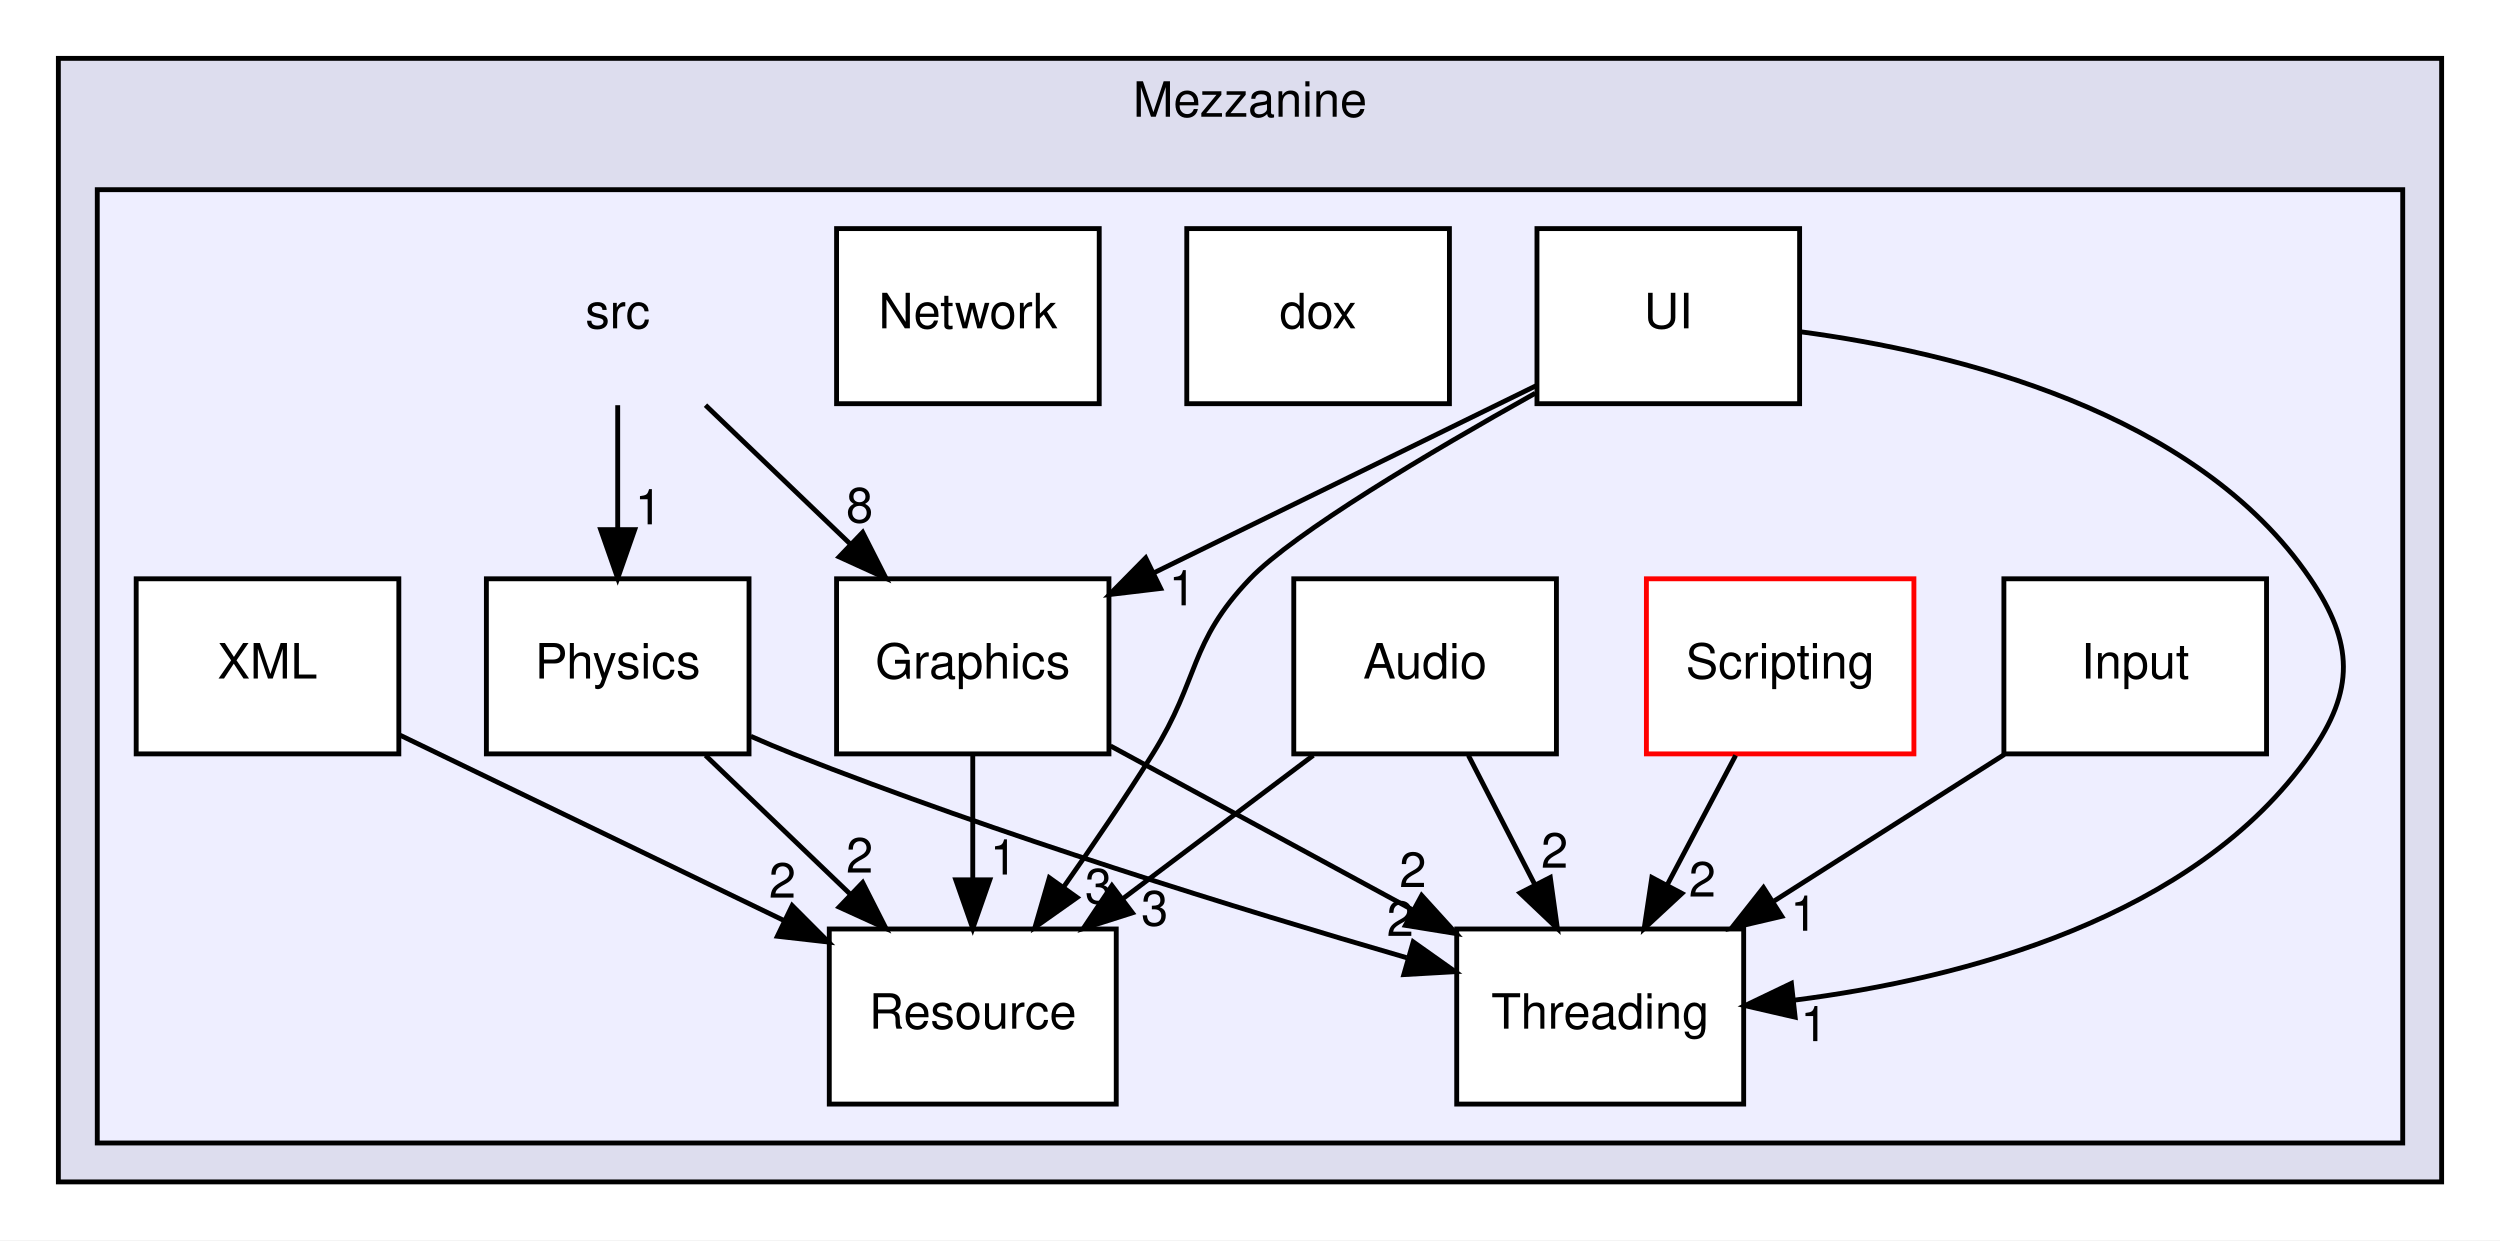
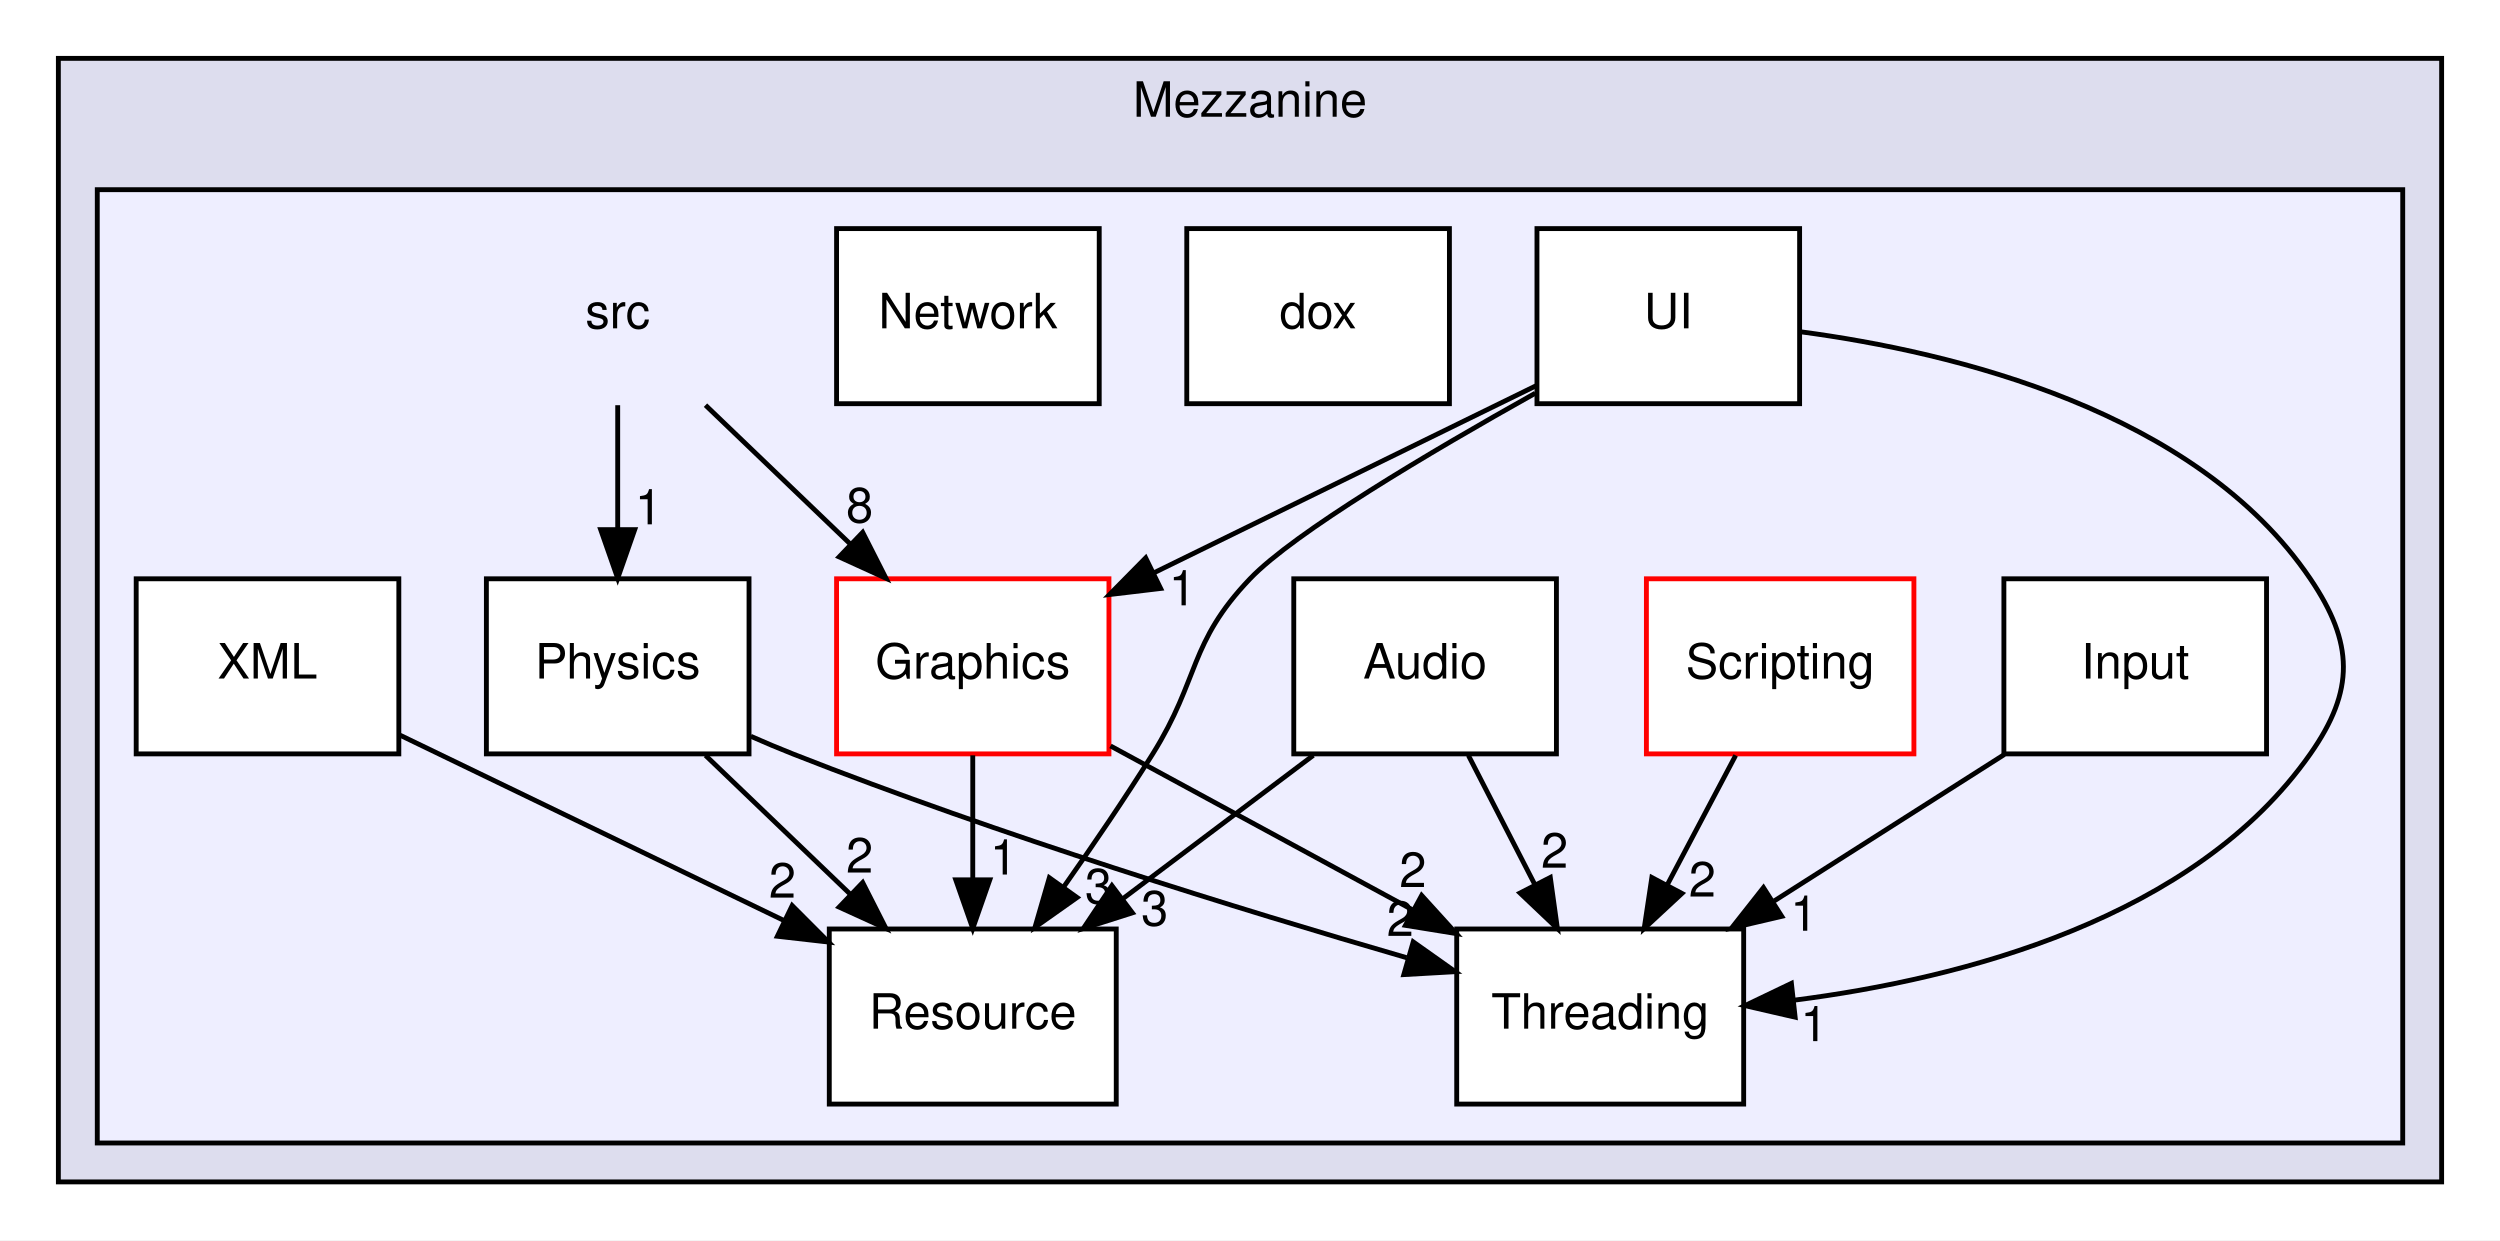
<svg xmlns="http://www.w3.org/2000/svg" xmlns:xlink="http://www.w3.org/1999/xlink" width="514pt" height="255pt" viewBox="0.00 0.00 514.00 255.00">
  <g id="graph0" class="graph" transform="scale(1 1) rotate(0) translate(4 251)">
    <polygon fill="white" stroke="none" points="-4,4 -4,-251 510,-251 510,4 -4,4" />
    <g id="clust1" class="cluster">
      <g id="a_clust1">
        <a xlink:href="dir_021d69302906b545217961d4ca84f5c7.html" target="_top" xlink:title="Mezzanine">
          <polygon fill="#ddddee" stroke="black" points="8,-8 8,-239 498,-239 498,-8 8,-8" />
          <text text-anchor="middle" x="253" y="-227" font-family="Helvetica,sans-Serif" font-size="10.00">Mezzanine</text>
        </a>
      </g>
    </g>
    <g id="clust2" class="cluster">
      <g id="a_clust2">
        <a xlink:href="dir_cc93f90b272ab44c0387b2c8bf4b5df4.html" target="_top">
          <polygon fill="#eeeeff" stroke="black" points="16,-16 16,-212 490,-212 490,-16 16,-16" />
        </a>
      </g>
    </g>
    <g id="node1" class="node">
      <text text-anchor="middle" x="123" y="-183.5" font-family="Helvetica,sans-Serif" font-size="10.00">src</text>
    </g>
    <g id="node4" class="node">
      <g id="a_node4">
        <a xlink:href="dir_1ff353aa92d1ea019139d617adb16ad9.html" target="_top" xlink:title="Graphics">
-           <polygon fill="white" stroke="black" points="224,-132 168,-132 168,-96 224,-96 224,-132" />
+           <polygon fill="white" stroke="red" points="224,-132 168,-132 168,-96 224,-96 224,-132" />
          <text text-anchor="middle" x="196" y="-111.5" font-family="Helvetica,sans-Serif" font-size="10.00">Graphics</text>
        </a>
      </g>
    </g>
    <g id="edge13" class="edge">
      <path fill="none" stroke="black" d="M141.045,-167.697C150.062,-159.05 161.118,-148.449 170.943,-139.027" />
      <polygon fill="black" stroke="black" points="173.367,-141.552 178.163,-132.104 168.522,-136.499 173.367,-141.552" />
      <g id="a_edge13-headlabel">
        <a xlink:href="dir_000001_000004.html" target="_top" xlink:title="8">
          <text text-anchor="middle" x="172.738" y="-143.589" font-family="Helvetica,sans-Serif" font-size="10.00">8</text>
        </a>
      </g>
    </g>
    <g id="node7" class="node">
      <g id="a_node7">
        <a xlink:href="dir_3d73ab967f5206e7a8ae35228adc0952.html" target="_top" xlink:title="Physics">
          <polygon fill="white" stroke="black" points="150,-132 96,-132 96,-96 150,-96 150,-132" />
          <text text-anchor="middle" x="123" y="-111.5" font-family="Helvetica,sans-Serif" font-size="10.00">Physics</text>
        </a>
      </g>
    </g>
    <g id="edge14" class="edge">
      <path fill="none" stroke="black" d="M123,-167.697C123,-159.983 123,-150.712 123,-142.112" />
      <polygon fill="black" stroke="black" points="126.5,-142.104 123,-132.104 119.5,-142.104 126.5,-142.104" />
      <g id="a_edge14-headlabel">
-         <a xlink:href="dir_000001_000007.html" target="_top" xlink:title="1">
+         <a xlink:href="dir_000001_000010.html" target="_top" xlink:title="1">
          <text text-anchor="middle" x="129.339" y="-143.199" font-family="Helvetica,sans-Serif" font-size="10.00">1</text>
        </a>
      </g>
    </g>
    <g id="node2" class="node">
      <g id="a_node2">
        <a xlink:href="dir_bbd713d17e83f0ceb324a704853c354d.html" target="_top" xlink:title="Audio">
          <polygon fill="white" stroke="black" points="316,-132 262,-132 262,-96 316,-96 316,-132" />
          <text text-anchor="middle" x="289" y="-111.5" font-family="Helvetica,sans-Serif" font-size="10.00">Audio</text>
        </a>
      </g>
    </g>
    <g id="node8" class="node">
      <g id="a_node8">
        <a xlink:href="dir_080eedfb14efa770904c5aeb22412027.html" target="_top" xlink:title="Resource">
          <polygon fill="white" stroke="black" points="225.5,-60 166.5,-60 166.5,-24 225.5,-24 225.5,-60" />
          <text text-anchor="middle" x="196" y="-39.5" font-family="Helvetica,sans-Serif" font-size="10.00">Resource</text>
        </a>
      </g>
    </g>
    <g id="edge10" class="edge">
      <path fill="none" stroke="black" d="M266.011,-95.697C254.186,-86.796 239.608,-75.823 226.821,-66.199" />
      <polygon fill="black" stroke="black" points="228.819,-63.322 218.724,-60.104 224.609,-68.915 228.819,-63.322" />
      <g id="a_edge10-headlabel">
-         <a xlink:href="dir_000002_000009.html" target="_top" xlink:title="3">
+         <a xlink:href="dir_000002_000012.html" target="_top" xlink:title="3">
          <text text-anchor="middle" x="233.398" y="-60.715" font-family="Helvetica,sans-Serif" font-size="10.00">3</text>
        </a>
      </g>
    </g>
    <g id="node10" class="node">
      <g id="a_node10">
        <a xlink:href="dir_d744666d86f793aa03ae3670409ac462.html" target="_top" xlink:title="Threading">
          <polygon fill="white" stroke="black" points="354.5,-60 295.5,-60 295.5,-24 354.5,-24 354.5,-60" />
          <text text-anchor="middle" x="325" y="-39.5" font-family="Helvetica,sans-Serif" font-size="10.00">Threading</text>
        </a>
      </g>
    </g>
    <g id="edge11" class="edge">
      <path fill="none" stroke="black" d="M297.899,-95.697C301.997,-87.728 306.949,-78.1 311.493,-69.264" />
      <polygon fill="black" stroke="black" points="314.742,-70.598 316.203,-60.104 308.517,-67.397 314.742,-70.598" />
      <g id="a_edge11-headlabel">
-         <a xlink:href="dir_000002_000012.html" target="_top" xlink:title="2">
+         <a xlink:href="dir_000002_000015.html" target="_top" xlink:title="2">
          <text text-anchor="middle" x="315.623" y="-72.593" font-family="Helvetica,sans-Serif" font-size="10.00">2</text>
        </a>
      </g>
    </g>
    <g id="node3" class="node">
      <g id="a_node3">
        <a xlink:href="dir_74c56e933144d6aff79dbcffc2c1ec57.html" target="_top" xlink:title="dox">
          <polygon fill="white" stroke="black" points="294,-204 240,-204 240,-168 294,-168 294,-204" />
          <text text-anchor="middle" x="267" y="-183.5" font-family="Helvetica,sans-Serif" font-size="10.00">dox</text>
        </a>
      </g>
    </g>
    <g id="edge5" class="edge">
      <path fill="none" stroke="black" d="M196,-95.697C196,-87.983 196,-78.713 196,-70.112" />
      <polygon fill="black" stroke="black" points="199.5,-70.104 196,-60.104 192.5,-70.104 199.5,-70.104" />
      <g id="a_edge5-headlabel">
-         <a xlink:href="dir_000004_000009.html" target="_top" xlink:title="1">
+         <a xlink:href="dir_000004_000012.html" target="_top" xlink:title="1">
          <text text-anchor="middle" x="202.339" y="-71.199" font-family="Helvetica,sans-Serif" font-size="10.00">1</text>
        </a>
      </g>
    </g>
    <g id="edge6" class="edge">
      <path fill="none" stroke="black" d="M224.31,-97.638C242.575,-87.727 266.566,-74.708 286.549,-63.865" />
      <polygon fill="black" stroke="black" points="288.292,-66.901 295.412,-59.055 284.954,-60.748 288.292,-66.901" />
      <g id="a_edge6-headlabel">
-         <a xlink:href="dir_000004_000012.html" target="_top" xlink:title="2">
+         <a xlink:href="dir_000004_000015.html" target="_top" xlink:title="2">
          <text text-anchor="middle" x="286.487" y="-68.611" font-family="Helvetica,sans-Serif" font-size="10.00">2</text>
        </a>
      </g>
    </g>
    <g id="node5" class="node">
      <g id="a_node5">
        <a xlink:href="dir_7fc95268f9f0a252ebdb1596741243a7.html" target="_top" xlink:title="Input">
          <polygon fill="white" stroke="black" points="462,-132 408,-132 408,-96 462,-96 462,-132" />
          <text text-anchor="middle" x="435" y="-111.5" font-family="Helvetica,sans-Serif" font-size="10.00">Input</text>
        </a>
      </g>
    </g>
    <g id="edge4" class="edge">
      <path fill="none" stroke="black" d="M408.091,-95.876C393.842,-86.808 376.154,-75.552 360.764,-65.759" />
      <polygon fill="black" stroke="black" points="362.328,-62.606 352.012,-60.19 358.57,-68.511 362.328,-62.606" />
      <g id="a_edge4-headlabel">
-         <a xlink:href="dir_000005_000012.html" target="_top" xlink:title="1">
+         <a xlink:href="dir_000008_000015.html" target="_top" xlink:title="1">
          <text text-anchor="middle" x="366.885" y="-59.64" font-family="Helvetica,sans-Serif" font-size="10.00">1</text>
        </a>
      </g>
    </g>
    <g id="node6" class="node">
      <g id="a_node6">
        <a xlink:href="dir_98544235113e760f8bf1ae8f84b7fb39.html" target="_top" xlink:title="Network">
          <polygon fill="white" stroke="black" points="222,-204 168,-204 168,-168 222,-168 222,-204" />
          <text text-anchor="middle" x="195" y="-183.5" font-family="Helvetica,sans-Serif" font-size="10.00">Network</text>
        </a>
      </g>
    </g>
    <g id="edge7" class="edge">
      <path fill="none" stroke="black" d="M141.045,-95.697C150.062,-87.05 161.118,-76.449 170.943,-67.027" />
      <polygon fill="black" stroke="black" points="173.367,-69.552 178.163,-60.104 168.522,-64.499 173.367,-69.552" />
      <g id="a_edge7-headlabel">
-         <a xlink:href="dir_000007_000009.html" target="_top" xlink:title="2">
+         <a xlink:href="dir_000010_000012.html" target="_top" xlink:title="2">
          <text text-anchor="middle" x="172.738" y="-71.589" font-family="Helvetica,sans-Serif" font-size="10.00">2</text>
        </a>
      </g>
    </g>
    <g id="edge8" class="edge">
      <path fill="none" stroke="black" d="M150.353,-99.626C153.25,-98.348 156.17,-97.114 159,-96 201.347,-79.326 251.248,-63.946 285.202,-54.098" />
      <polygon fill="black" stroke="black" points="286.557,-57.35 295.201,-51.224 284.623,-50.622 286.557,-57.35" />
      <g id="a_edge8-headlabel">
-         <a xlink:href="dir_000007_000012.html" target="_top" xlink:title="2">
+         <a xlink:href="dir_000010_000015.html" target="_top" xlink:title="2">
          <text text-anchor="middle" x="283.887" y="-58.572" font-family="Helvetica,sans-Serif" font-size="10.00">2</text>
        </a>
      </g>
    </g>
    <g id="node9" class="node">
      <g id="a_node9">
        <a xlink:href="dir_3bf2fb91187c2e26d476ef45ff4f31d7.html" target="_top" xlink:title="Scripting">
          <polygon fill="white" stroke="red" points="389.5,-132 334.5,-132 334.5,-96 389.5,-96 389.5,-132" />
          <text text-anchor="middle" x="362" y="-111.5" font-family="Helvetica,sans-Serif" font-size="10.00">Scripting</text>
        </a>
      </g>
    </g>
    <g id="edge12" class="edge">
      <path fill="none" stroke="black" d="M352.854,-95.697C348.597,-87.644 343.444,-77.894 338.734,-68.982" />
      <polygon fill="black" stroke="black" points="341.808,-67.31 334.041,-60.104 335.62,-70.581 341.808,-67.31" />
      <g id="a_edge12-headlabel">
-         <a xlink:href="dir_000010_000012.html" target="_top" xlink:title="2">
+         <a xlink:href="dir_000013_000015.html" target="_top" xlink:title="2">
          <text text-anchor="middle" x="345.998" y="-66.661" font-family="Helvetica,sans-Serif" font-size="10.00">2</text>
        </a>
      </g>
    </g>
    <g id="node11" class="node">
      <g id="a_node11">
        <a xlink:href="dir_f30bcc4f0680bd1782c65a19eaf7a1bf.html" target="_top" xlink:title="UI">
          <polygon fill="white" stroke="black" points="366,-204 312,-204 312,-168 366,-168 366,-204" />
          <text text-anchor="middle" x="339" y="-183.5" font-family="Helvetica,sans-Serif" font-size="10.00">UI</text>
        </a>
      </g>
    </g>
    <g id="edge2" class="edge">
      <path fill="none" stroke="black" d="M311.766,-171.669C289.491,-160.765 257.765,-145.235 233.158,-133.189" />
      <polygon fill="black" stroke="black" points="234.63,-130.013 224.11,-128.76 231.552,-136.3 234.63,-130.013" />
      <g id="a_edge2-headlabel">
-         <a xlink:href="dir_000008_000004.html" target="_top" xlink:title="1">
+         <a xlink:href="dir_000011_000004.html" target="_top" xlink:title="1">
          <text text-anchor="middle" x="239.107" y="-126.543" font-family="Helvetica,sans-Serif" font-size="10.00">1</text>
        </a>
      </g>
    </g>
    <g id="edge1" class="edge">
      <path fill="none" stroke="black" d="M311.651,-170.156C290.052,-158.071 262.088,-141.509 253,-132 240.353,-118.768 242.696,-111.524 233,-96 227.293,-86.863 220.664,-77.125 214.605,-68.523" />
      <polygon fill="black" stroke="black" points="217.446,-66.477 208.793,-60.363 211.744,-70.538 217.446,-66.477" />
      <g id="a_edge1-headlabel">
-         <a xlink:href="dir_000008_000009.html" target="_top" xlink:title="3">
+         <a xlink:href="dir_000011_000012.html" target="_top" xlink:title="3">
          <text text-anchor="middle" x="221.844" y="-65.258" font-family="Helvetica,sans-Serif" font-size="10.00">3</text>
        </a>
      </g>
    </g>
    <g id="edge3" class="edge">
      <path fill="none" stroke="black" d="M366.275,-182.776C397.586,-178.597 447.625,-166.574 471,-132 479.961,-118.745 480.183,-109.103 471,-96 447.227,-62.079 399.417,-49.784 364.975,-45.374" />
      <polygon fill="black" stroke="black" points="365.081,-41.865 354.757,-44.244 364.312,-48.822 365.081,-41.865" />
      <g id="a_edge3-headlabel">
-         <a xlink:href="dir_000008_000012.html" target="_top" xlink:title="1">
+         <a xlink:href="dir_000011_000015.html" target="_top" xlink:title="1">
          <text text-anchor="middle" x="368.966" y="-36.938" font-family="Helvetica,sans-Serif" font-size="10.00">1</text>
        </a>
      </g>
    </g>
    <g id="node12" class="node">
      <g id="a_node12">
        <a xlink:href="dir_59737b5b5542b14b95bad9ae7ae3710b.html" target="_top" xlink:title="XML">
          <polygon fill="white" stroke="black" points="78,-132 24,-132 24,-96 78,-96 78,-132" />
          <text text-anchor="middle" x="51" y="-111.5" font-family="Helvetica,sans-Serif" font-size="10.00">XML</text>
        </a>
      </g>
    </g>
    <g id="edge9" class="edge">
      <path fill="none" stroke="black" d="M78.273,-99.834C100.533,-89.088 132.263,-73.77 157.174,-61.743" />
      <polygon fill="black" stroke="black" points="158.87,-64.811 166.354,-57.312 155.827,-58.508 158.87,-64.811" />
      <g id="a_edge9-headlabel">
-         <a xlink:href="dir_000015_000009.html" target="_top" xlink:title="2">
+         <a xlink:href="dir_000018_000012.html" target="_top" xlink:title="2">
          <text text-anchor="middle" x="156.867" y="-66.431" font-family="Helvetica,sans-Serif" font-size="10.00">2</text>
        </a>
      </g>
    </g>
  </g>
</svg>
